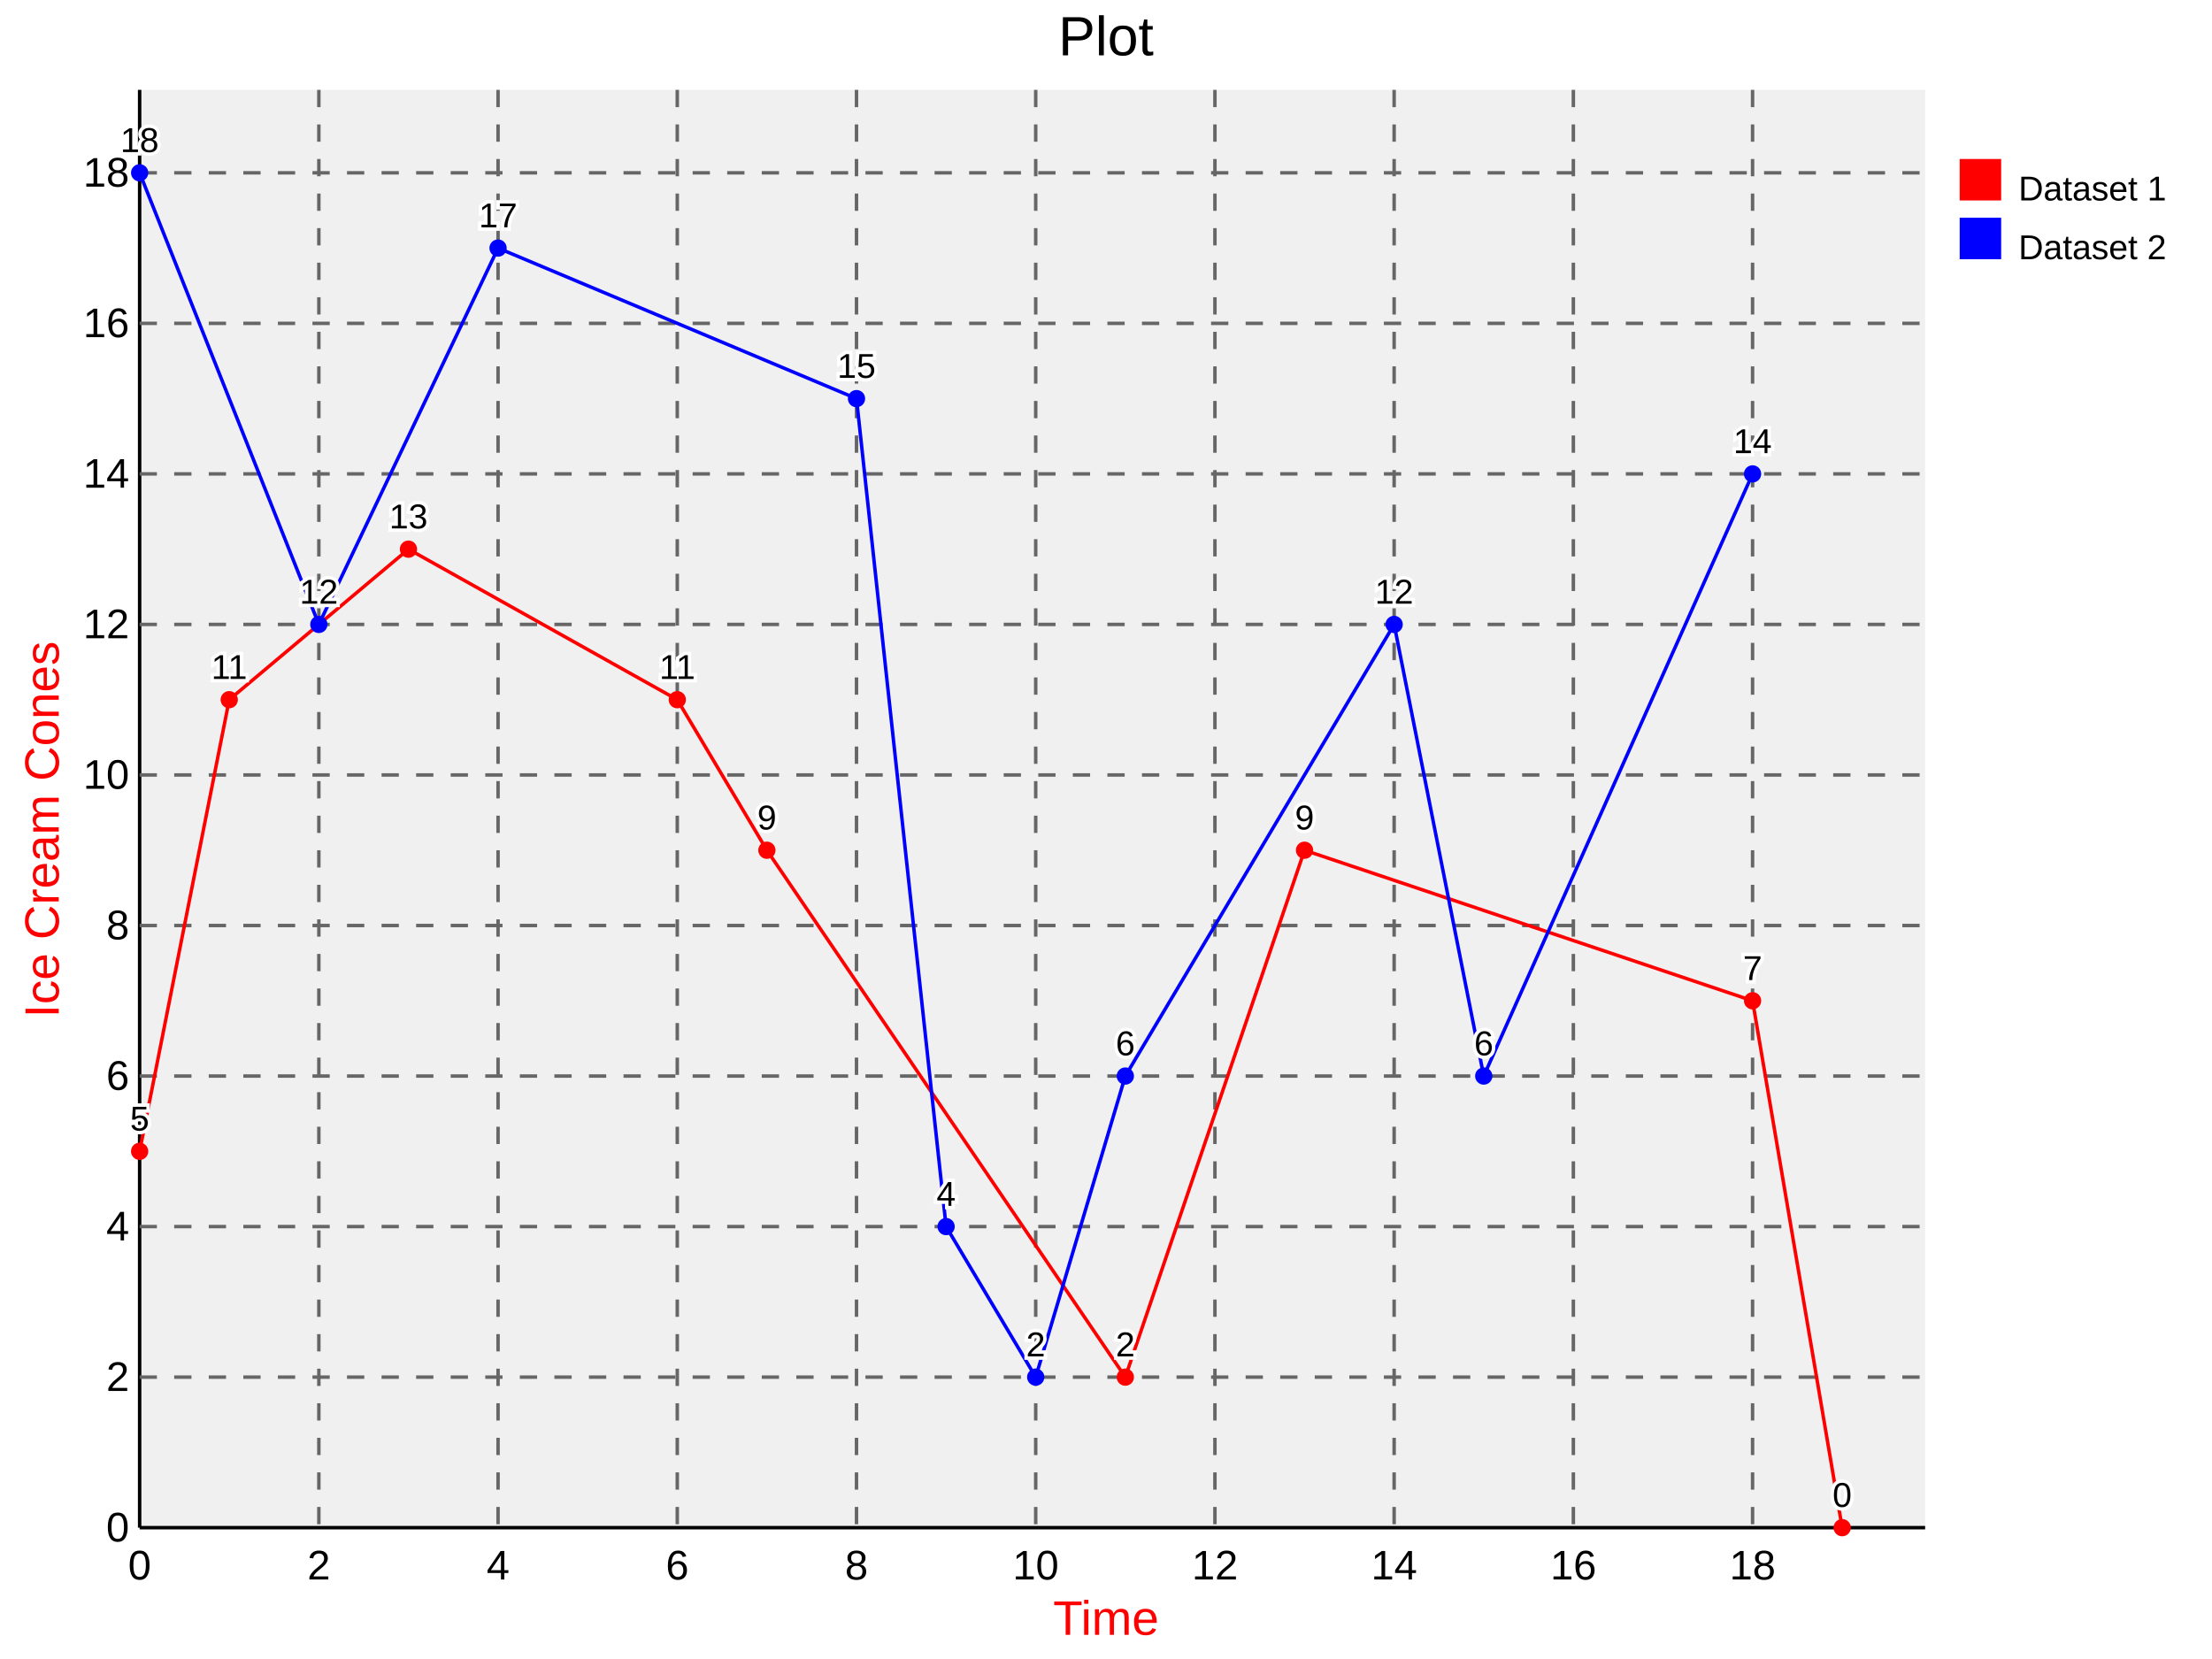
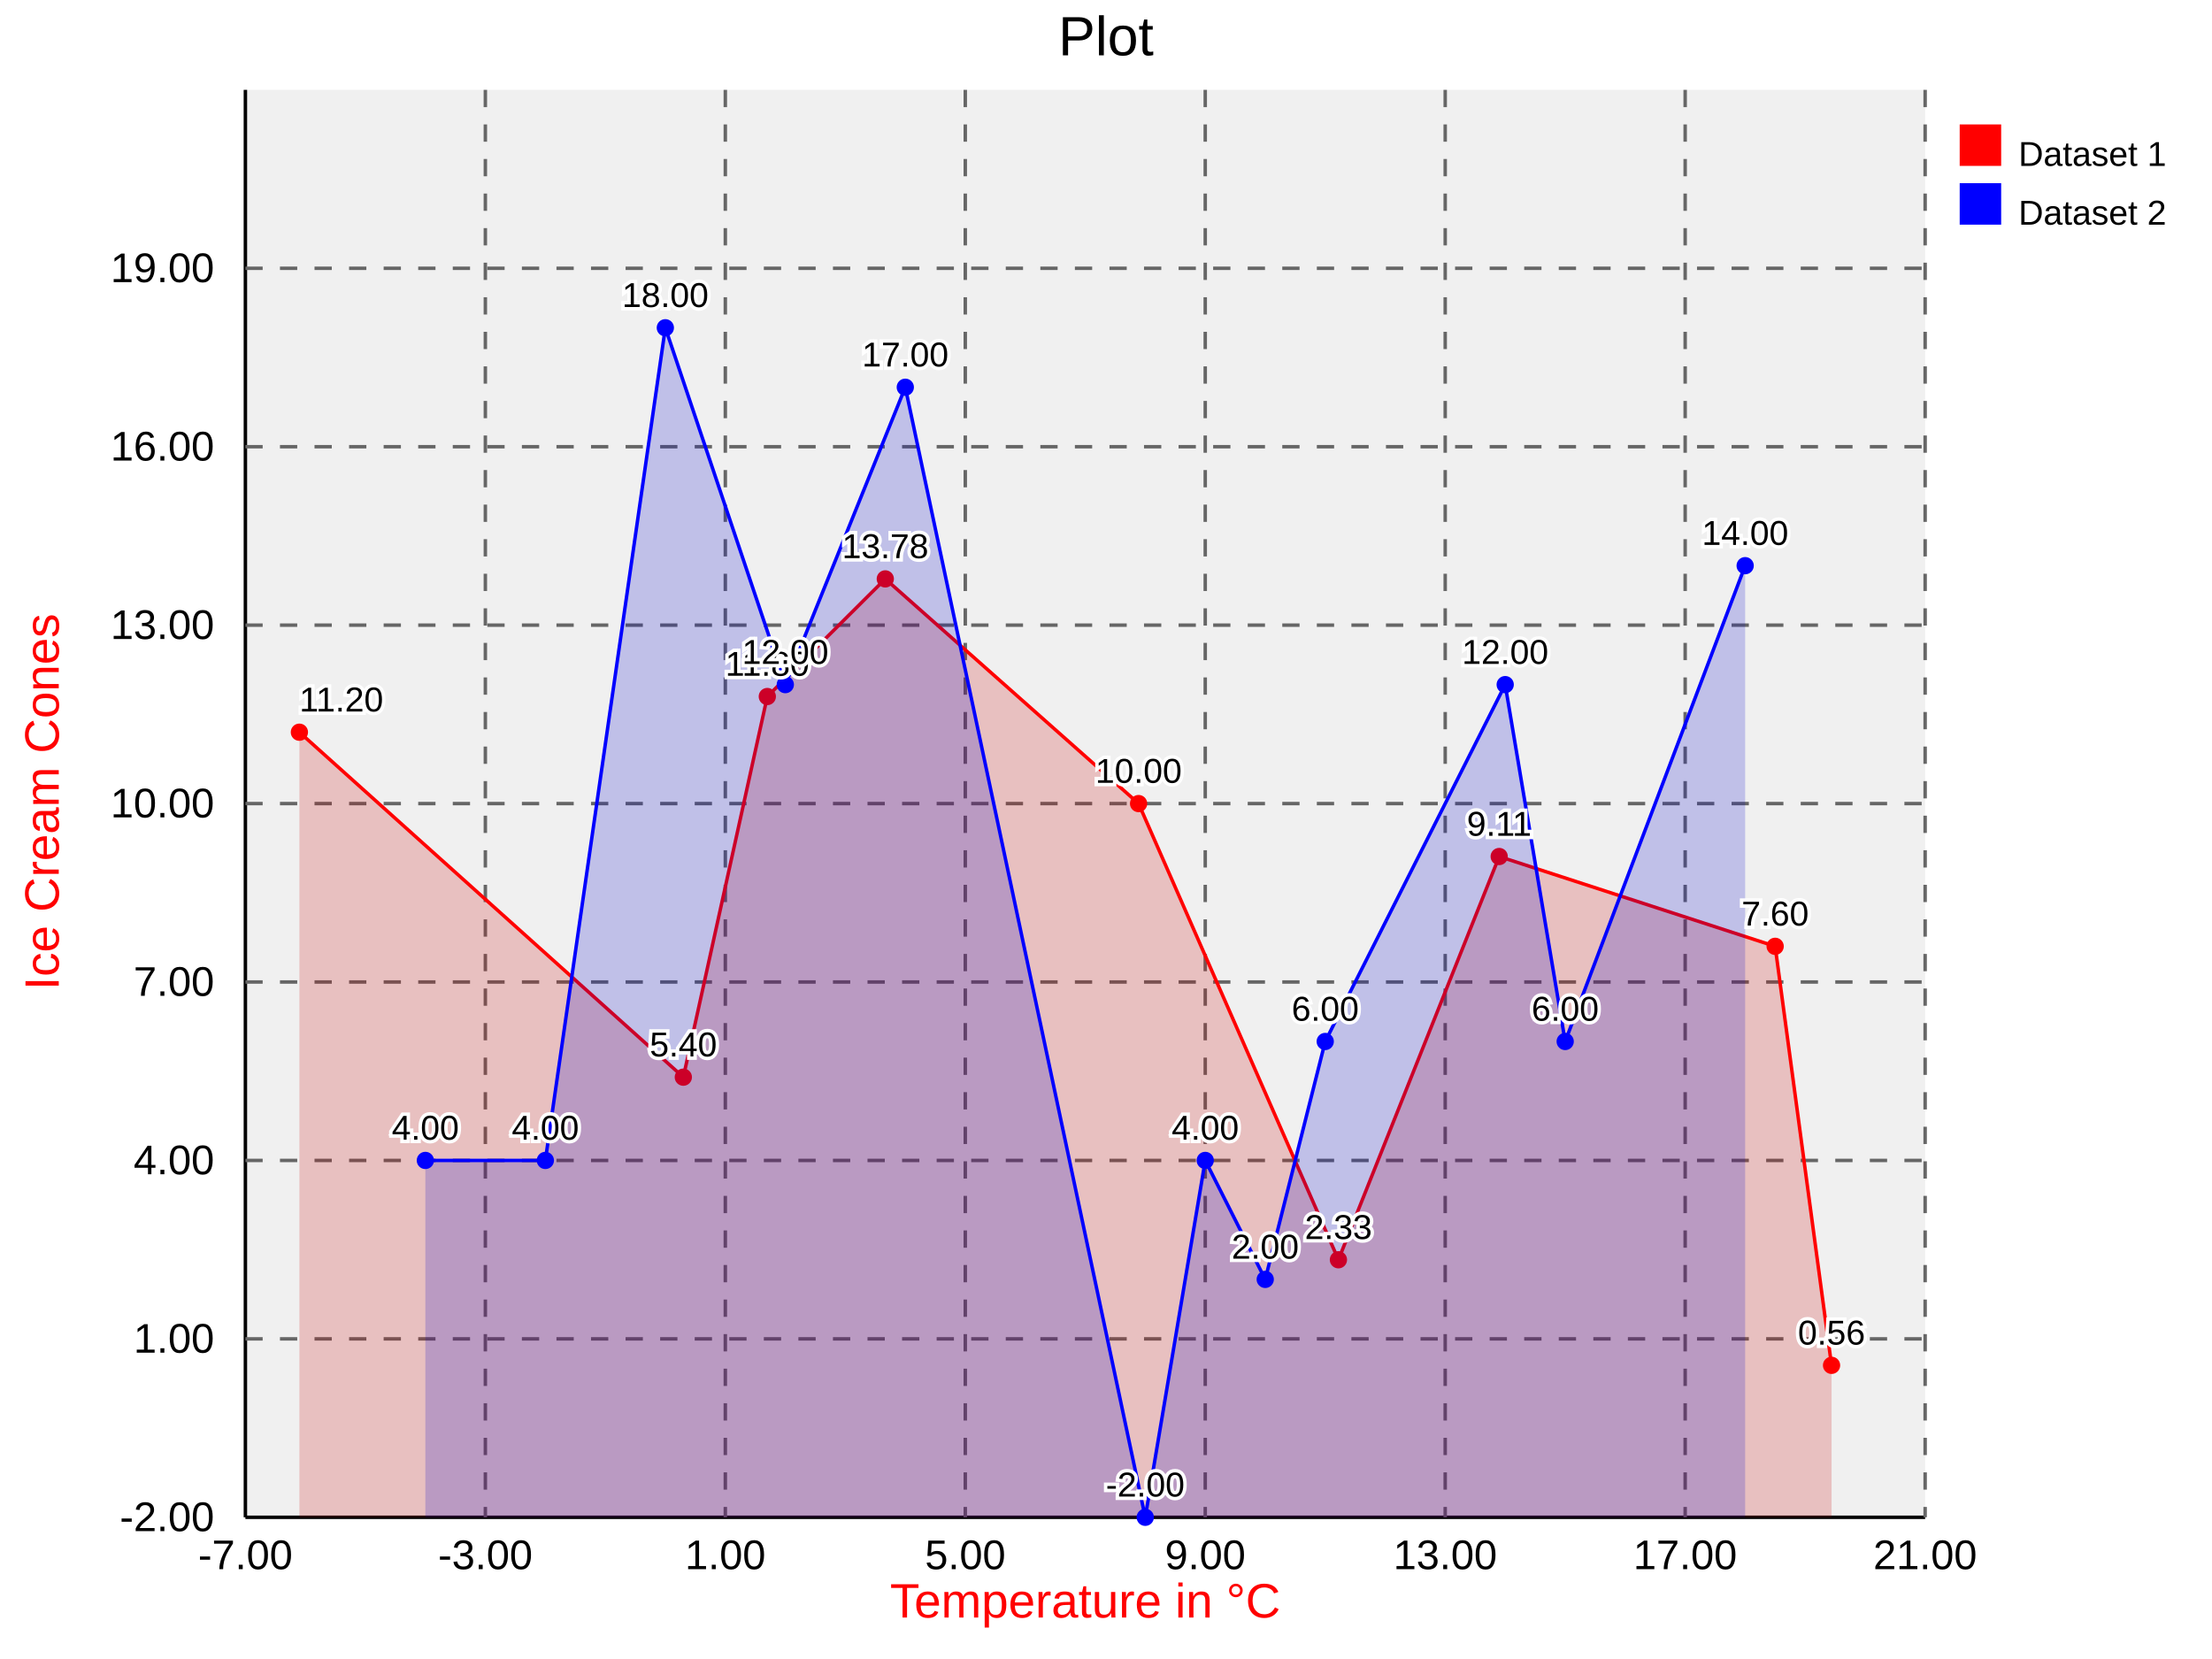
- <svg xmlns="http://www.w3.org/2000/svg" viewBox="0 0 640 480" height="480" width="640">
-   <defs />
-   <rect x="0" class="svgBackground" y="0" height="480" style="fill:#ffffff;" width="640" />
-   <g transform="translate( 40.4 26 )">
-     <rect x="0" class="graphBackground" y="0" height="416" style="fill:#f0f0f0;" width="516.6" />
-     <path class="axis" d="M 0 0 v416" id="xAxis" style="stroke: #000000; stroke-width: 1px;" />
-     <path class="axis" d="M 0 416 h516.6" id="yAxis" style="stroke: #000000; stroke-width: 1px;" />
-     <text x="0.0" class="xAxisLabels" y="431" style="text-anchor: middle; fill: #000000; font-size: 12px; font-family: &quot;Arial&quot;, sans-serif; font-weight: normal;text-anchor: middle">0</text>
-     <text x="51.853" class="xAxisLabels" y="431" style="text-anchor: middle; fill: #000000; font-size: 12px; font-family: &quot;Arial&quot;, sans-serif; font-weight: normal;text-anchor: middle">2</text>
-     <path class="guideLines" d="M51.853 0 v416" style="stroke: #666666; stroke-width: 1px; stroke-dasharray: 5 5;" />
-     <text x="103.705" class="xAxisLabels" y="431" style="text-anchor: middle; fill: #000000; font-size: 12px; font-family: &quot;Arial&quot;, sans-serif; font-weight: normal;text-anchor: middle">4</text>
-     <path class="guideLines" d="M103.705 0 v416" style="stroke: #666666; stroke-width: 1px; stroke-dasharray: 5 5;" />
-     <text x="155.558" class="xAxisLabels" y="431" style="text-anchor: middle; fill: #000000; font-size: 12px; font-family: &quot;Arial&quot;, sans-serif; font-weight: normal;text-anchor: middle">6</text>
-     <path class="guideLines" d="M155.558 0 v416" style="stroke: #666666; stroke-width: 1px; stroke-dasharray: 5 5;" />
-     <text x="207.411" class="xAxisLabels" y="431" style="text-anchor: middle; fill: #000000; font-size: 12px; font-family: &quot;Arial&quot;, sans-serif; font-weight: normal;text-anchor: middle">8</text>
-     <path class="guideLines" d="M207.411 0 v416" style="stroke: #666666; stroke-width: 1px; stroke-dasharray: 5 5;" />
-     <text x="259.263" class="xAxisLabels" y="431" style="text-anchor: middle; fill: #000000; font-size: 12px; font-family: &quot;Arial&quot;, sans-serif; font-weight: normal;text-anchor: middle">10</text>
-     <path class="guideLines" d="M259.263 0 v416" style="stroke: #666666; stroke-width: 1px; stroke-dasharray: 5 5;" />
-     <text x="311.116" class="xAxisLabels" y="431" style="text-anchor: middle; fill: #000000; font-size: 12px; font-family: &quot;Arial&quot;, sans-serif; font-weight: normal;text-anchor: middle">12</text>
-     <path class="guideLines" d="M311.116 0 v416" style="stroke: #666666; stroke-width: 1px; stroke-dasharray: 5 5;" />
-     <text x="362.968" class="xAxisLabels" y="431" style="text-anchor: middle; fill: #000000; font-size: 12px; font-family: &quot;Arial&quot;, sans-serif; font-weight: normal;text-anchor: middle">14</text>
-     <path class="guideLines" d="M362.968 0 v416" style="stroke: #666666; stroke-width: 1px; stroke-dasharray: 5 5;" />
-     <text x="414.821" class="xAxisLabels" y="431" style="text-anchor: middle; fill: #000000; font-size: 12px; font-family: &quot;Arial&quot;, sans-serif; font-weight: normal;text-anchor: middle">16</text>
-     <path class="guideLines" d="M414.821 0 v416" style="stroke: #666666; stroke-width: 1px; stroke-dasharray: 5 5;" />
-     <text x="466.674" class="xAxisLabels" y="431" style="text-anchor: middle; fill: #000000; font-size: 12px; font-family: &quot;Arial&quot;, sans-serif; font-weight: normal;text-anchor: middle">18</text>
-     <path class="guideLines" d="M466.674 0 v416" style="stroke: #666666; stroke-width: 1px; stroke-dasharray: 5 5;" />
-     <text x="-3" class="yAxisLabels" y="420.0" style="text-anchor: end; fill: #000000; font-size: 12px; font-family: &quot;Arial&quot;, sans-serif; font-weight: normal;text-anchor: end">0</text>
-     <text x="-3" class="yAxisLabels" y="376.444" style="text-anchor: end; fill: #000000; font-size: 12px; font-family: &quot;Arial&quot;, sans-serif; font-weight: normal;text-anchor: end">2</text>
-     <path class="guideLines" d="M0 372.444 h516.6" style="stroke: #666666; stroke-width: 1px; stroke-dasharray: 5 5;" />
-     <text x="-3" class="yAxisLabels" y="332.889" style="text-anchor: end; fill: #000000; font-size: 12px; font-family: &quot;Arial&quot;, sans-serif; font-weight: normal;text-anchor: end">4</text>
-     <path class="guideLines" d="M0 328.889 h516.6" style="stroke: #666666; stroke-width: 1px; stroke-dasharray: 5 5;" />
-     <text x="-3" class="yAxisLabels" y="289.333" style="text-anchor: end; fill: #000000; font-size: 12px; font-family: &quot;Arial&quot;, sans-serif; font-weight: normal;text-anchor: end">6</text>
-     <path class="guideLines" d="M0 285.333 h516.6" style="stroke: #666666; stroke-width: 1px; stroke-dasharray: 5 5;" />
-     <text x="-3" class="yAxisLabels" y="245.778" style="text-anchor: end; fill: #000000; font-size: 12px; font-family: &quot;Arial&quot;, sans-serif; font-weight: normal;text-anchor: end">8</text>
-     <path class="guideLines" d="M0 241.778 h516.6" style="stroke: #666666; stroke-width: 1px; stroke-dasharray: 5 5;" />
-     <text x="-3" class="yAxisLabels" y="202.222" style="text-anchor: end; fill: #000000; font-size: 12px; font-family: &quot;Arial&quot;, sans-serif; font-weight: normal;text-anchor: end">10</text>
-     <path class="guideLines" d="M0 198.222 h516.6" style="stroke: #666666; stroke-width: 1px; stroke-dasharray: 5 5;" />
-     <text x="-3" class="yAxisLabels" y="158.667" style="text-anchor: end; fill: #000000; font-size: 12px; font-family: &quot;Arial&quot;, sans-serif; font-weight: normal;text-anchor: end">12</text>
-     <path class="guideLines" d="M0 154.667 h516.6" style="stroke: #666666; stroke-width: 1px; stroke-dasharray: 5 5;" />
-     <text x="-3" class="yAxisLabels" y="115.111" style="text-anchor: end; fill: #000000; font-size: 12px; font-family: &quot;Arial&quot;, sans-serif; font-weight: normal;text-anchor: end">14</text>
-     <path class="guideLines" d="M0 111.111 h516.6" style="stroke: #666666; stroke-width: 1px; stroke-dasharray: 5 5;" />
-     <text x="-3" class="yAxisLabels" y="71.556" style="text-anchor: end; fill: #000000; font-size: 12px; font-family: &quot;Arial&quot;, sans-serif; font-weight: normal;text-anchor: end">16</text>
-     <path class="guideLines" d="M0 67.556 h516.6" style="stroke: #666666; stroke-width: 1px; stroke-dasharray: 5 5;" />
-     <text x="-3" class="yAxisLabels" y="28.0" style="text-anchor: end; fill: #000000; font-size: 12px; font-family: &quot;Arial&quot;, sans-serif; font-weight: normal;text-anchor: end">18</text>
-     <path class="guideLines" d="M0 24.0 h516.6" style="stroke: #666666; stroke-width: 1px; stroke-dasharray: 5 5;" />
-     <path class="line1" d="M0.0 307.111 L0.0 307.111 25.926 176.444 77.779 132.889 155.558 176.444 181.484 220.0 285.189 372.444 337.042 220.0 466.674 263.556 492.6 416.0 " style="fill: none; stroke: #ff0000; stroke-width: 1px;" />
-     <circle cy="307.111" class="dataPoint1" r="2.5" style="fill: #ff0000; stroke: none; stroke-width: 1px;" cx="0.0" />
-     <circle cy="176.444" class="dataPoint1" r="2.5" style="fill: #ff0000; stroke: none; stroke-width: 1px;" cx="25.926" />
-     <circle cy="132.889" class="dataPoint1" r="2.5" style="fill: #ff0000; stroke: none; stroke-width: 1px;" cx="77.779" />
-     <circle cy="176.444" class="dataPoint1" r="2.5" style="fill: #ff0000; stroke: none; stroke-width: 1px;" cx="155.558" />
-     <circle cy="220.0" class="dataPoint1" r="2.5" style="fill: #ff0000; stroke: none; stroke-width: 1px;" cx="181.484" />
-     <circle cy="372.444" class="dataPoint1" r="2.5" style="fill: #ff0000; stroke: none; stroke-width: 1px;" cx="285.189" />
-     <circle cy="220.0" class="dataPoint1" r="2.5" style="fill: #ff0000; stroke: none; stroke-width: 1px;" cx="337.042" />
-     <circle cy="263.556" class="dataPoint1" r="2.5" style="fill: #ff0000; stroke: none; stroke-width: 1px;" cx="466.674" />
-     <circle cy="416.0" class="dataPoint1" r="2.5" style="fill: #ff0000; stroke: none; stroke-width: 1px;" cx="492.6" />
-     <path class="line2" d="M0.0 24.0 L0.0 24.0 51.853 154.667 103.705 45.778 207.411 89.333 233.337 328.889 259.263 372.444 285.189 285.333 362.968 154.667 388.895 285.333 466.674 111.111 " style="fill: none; stroke: #0000ff; stroke-width: 1px;" />
-     <circle cy="24.0" class="dataPoint2" r="2.5" style="fill: #0000ff; stroke: none; stroke-width: 1px;" cx="0.0" />
-     <circle cy="154.667" class="dataPoint2" r="2.5" style="fill: #0000ff; stroke: none; stroke-width: 1px;" cx="51.853" />
-     <circle cy="45.778" class="dataPoint2" r="2.5" style="fill: #0000ff; stroke: none; stroke-width: 1px;" cx="103.705" />
-     <circle cy="89.333" class="dataPoint2" r="2.5" style="fill: #0000ff; stroke: none; stroke-width: 1px;" cx="207.411" />
-     <circle cy="328.889" class="dataPoint2" r="2.5" style="fill: #0000ff; stroke: none; stroke-width: 1px;" cx="233.337" />
-     <circle cy="372.444" class="dataPoint2" r="2.5" style="fill: #0000ff; stroke: none; stroke-width: 1px;" cx="259.263" />
-     <circle cy="285.333" class="dataPoint2" r="2.5" style="fill: #0000ff; stroke: none; stroke-width: 1px;" cx="285.189" />
-     <circle cy="154.667" class="dataPoint2" r="2.5" style="fill: #0000ff; stroke: none; stroke-width: 1px;" cx="362.968" />
-     <circle cy="285.333" class="dataPoint2" r="2.5" style="fill: #0000ff; stroke: none; stroke-width: 1px;" cx="388.895" />
-     <circle cy="111.111" class="dataPoint2" r="2.5" style="fill: #0000ff; stroke: none; stroke-width: 1px;" cx="466.674" />
+ <svg xmlns="http://www.w3.org/2000/svg" xmlns:xlink="http://www.w3.org/1999/xlink" width="640" height="480" viewBox="0 0 640 480">
+   <defs>
+     <style type="text/css">
+ /* Copy from here for external style sheet */
+ .svgBackground{
+   fill:#ffffff;
+ }
+ .graphBackground{
+   fill:#f0f0f0;
+ }
+ 
+ /* graphs titles */
+ .mainTitle{
+   text-anchor: middle;
+   fill: #000000;
+   font-size: 16px;
+   font-family: "Arial", sans-serif;
+   font-weight: normal;
+ }
+ .subTitle{
+   text-anchor: middle;
+   fill: #999999;
+   font-size: 14px;
+   font-family: "Arial", sans-serif;
+   font-weight: normal;
+ }
+ 
+ .axis{
+   stroke: #000000;
+   stroke-width: 1px;
+ }
+ 
+ .guideLines{
+   stroke: #666666;
+   stroke-width: 1px;
+   stroke-dasharray: 5 5;
+ }
+ 
+ .xAxisLabels{
+   text-anchor: middle;
+   fill: #000000;
+   font-size: 12px;
+   font-family: "Arial", sans-serif;
+   font-weight: normal;
+ }
+ 
+ .yAxisLabels{
+   text-anchor: end;
+   fill: #000000;
+   font-size: 12px;
+   font-family: "Arial", sans-serif;
+   font-weight: normal;
+ }
+ 
+ .xAxisTitle{
+   text-anchor: middle;
+   fill: #ff0000;
+   font-size: 14px;
+   font-family: "Arial", sans-serif;
+   font-weight: normal;
+ }
+ 
+ .yAxisTitle{
+   fill: #ff0000;
+   text-anchor: middle;
+   font-size: 14px;
+   font-family: "Arial", sans-serif;
+   font-weight: normal;
+ }
+ 
+ .dataPointLabel, .dataPointLabelBackground, .dataPointPopup, .dataPointPopupMask{
+   fill: #000000;
+   text-anchor:middle;
+   font-size: 10px;
+   font-family: "Arial", sans-serif;
+   font-weight: normal;
+ }
+ 
+ .dataPointLabelBackground{
+   stroke: #ffffff;
+   stroke-width: 2;
+ }
+ 
+ .dataPointPopupMask{
+   stroke: white;
+   stroke-width: 7;
+ }
+ 
+ .dataPointPopup{
+   fill: black;
+   stroke-width: 2;
+ }
+ 
+ .staggerGuideLine{
+   fill: none;
+   stroke: #000000;
+   stroke-width: 0.5px;
+ }
+ 
+ /* default line styles */
+ .line1{
+ 	fill: none;
+ 	stroke: #ff0000;
+ 	stroke-width: 1px;
+ }
+ .line2{
+ 	fill: none;
+ 	stroke: #0000ff;
+ 	stroke-width: 1px;
+ }
+ .line3{
+ 	fill: none;
+ 	stroke: #00ff00;
+ 	stroke-width: 1px;
+ }
+ .line4{
+ 	fill: none;
+ 	stroke: #ffcc00;
+ 	stroke-width: 1px;
+ }
+ .line5{
+ 	fill: none;
+ 	stroke: #00ccff;
+ 	stroke-width: 1px;
+ }
+ .line6{
+ 	fill: none;
+ 	stroke: #ff00ff;
+ 	stroke-width: 1px;
+ }
+ .line7{
+ 	fill: none;
+ 	stroke: #00ffff;
+ 	stroke-width: 1px;
+ }
+ .line8{
+ 	fill: none;
+ 	stroke: #ffff00;
+ 	stroke-width: 1px;
+ }
+ .line9{
+ 	fill: none;
+ 	stroke: #cc6666;
+ 	stroke-width: 1px;
+ }
+ .line10{
+ 	fill: none;
+ 	stroke: #663399;
+ 	stroke-width: 1px;
+ }
+ .line11{
+ 	fill: none;
+ 	stroke: #339900;
+ 	stroke-width: 1px;
+ }
+ .line12{
+ 	fill: none;
+ 	stroke: #9966FF;
+ 	stroke-width: 1px;
+ }
+ /* default fill styles */
+ .fill1{
+ 	fill: #cc0000;
+ 	fill-opacity: 0.2;
+ 	stroke: none;
+ }
+ .fill2{
+ 	fill: #0000cc;
+ 	fill-opacity: 0.2;
+ 	stroke: none;
+ }
+ .fill3{
+ 	fill: #00cc00;
+ 	fill-opacity: 0.2;
+ 	stroke: none;
+ }
+ .fill4{
+ 	fill: #ffcc00;
+ 	fill-opacity: 0.2;
+ 	stroke: none;
+ }
+ .fill5{
+ 	fill: #00ccff;
+ 	fill-opacity: 0.2;
+ 	stroke: none;
+ }
+ .fill6{
+ 	fill: #ff00ff;
+ 	fill-opacity: 0.2;
+ 	stroke: none;
+ }
+ .fill7{
+ 	fill: #00ffff;
+ 	fill-opacity: 0.2;
+ 	stroke: none;
+ }
+ .fill8{
+ 	fill: #ffff00;
+ 	fill-opacity: 0.2;
+ 	stroke: none;
+ }
+ .fill9{
+ 	fill: #cc6666;
+ 	fill-opacity: 0.2;
+ 	stroke: none;
+ }
+ .fill10{
+ 	fill: #663399;
+ 	fill-opacity: 0.2;
+ 	stroke: none;
+ }
+ .fill11{
+ 	fill: #339900;
+ 	fill-opacity: 0.2;
+ 	stroke: none;
+ }
+ .fill12{
+ 	fill: #9966FF;
+ 	fill-opacity: 0.2;
+ 	stroke: none;
+ }
+ /* default line styles */
+ .key1,.dataPoint1{
+ 	fill: #ff0000;
+ 	stroke: none;
+ 	stroke-width: 1px;
+ }
+ .key2,.dataPoint2{
+ 	fill: #0000ff;
+ 	stroke: none;
+ 	stroke-width: 1px;
+ }
+ .key3,.dataPoint3{
+ 	fill: #00ff00;
+ 	stroke: none;
+ 	stroke-width: 1px;
+ }
+ .key4,.dataPoint4{
+ 	fill: #ffcc00;
+ 	stroke: none;
+ 	stroke-width: 1px;
+ }
+ .key5,.dataPoint5{
+ 	fill: #00ccff;
+ 	stroke: none;
+ 	stroke-width: 1px;
+ }
+ .key6,.dataPoint6{
+ 	fill: #ff00ff;
+ 	stroke: none;
+ 	stroke-width: 1px;
+ }
+ .key7,.dataPoint7{
+ 	fill: #00ffff;
+ 	stroke: none;
+ 	stroke-width: 1px;
+ }
+ .key8,.dataPoint8{
+ 	fill: #ffff00;
+ 	stroke: none;
+ 	stroke-width: 1px;
+ }
+ .key9,.dataPoint9{
+ 	fill: #cc6666;
+ 	stroke: none;
+ 	stroke-width: 1px;
+ }
+ .key10,.dataPoint10{
+ 	fill: #663399;
+ 	stroke: none;
+ 	stroke-width: 1px;
+ }
+ .key11,.dataPoint11{
+ 	fill: #339900;
+ 	stroke: none;
+ 	stroke-width: 1px;
+ }
+ .key12,.dataPoint12{
+ 	fill: #9966FF;
+ 	stroke: none;
+ 	stroke-width: 1px;
+ }
+ 
+ 
+ .keyText{
+   fill: #000000;
+   text-anchor:start;
+   font-size: 10px;
+   font-family: "Arial", sans-serif;
+   font-weight: normal;
+ }
+ /* End copy for external style sheet */
+ 
+ </style>
+   </defs>
+   <rect width="640" height="480" x="0" y="0" class="svgBackground" />
+   <g transform="translate( 71.0 26 )">
+     <rect x="0" y="0" width="486.0" height="413" class="graphBackground" />
+     <path d="M 0 413.0 h486.0" class="axis" id="yAxis" />
+     <path d="M 0.0 0 v413" class="axis" id="xAxis" />
+     <text class="xAxisLabels" x="0.0" y="428" style="text-anchor: middle">-7.00</text>
+     <text class="xAxisLabels" x="69.429" y="428" style="text-anchor: middle">-3.00</text>
+     <path d="M69.429 0 v413" class="guideLines" />
+     <text class="xAxisLabels" x="138.857" y="428" style="text-anchor: middle">1.00</text>
+     <path d="M138.857 0 v413" class="guideLines" />
+     <text class="xAxisLabels" x="208.286" y="428" style="text-anchor: middle">5.00</text>
+     <path d="M208.286 0 v413" class="guideLines" />
+     <text class="xAxisLabels" x="277.714" y="428" style="text-anchor: middle">9.00</text>
+     <path d="M277.714 0 v413" class="guideLines" />
+     <text class="xAxisLabels" x="347.143" y="428" style="text-anchor: middle">13.00</text>
+     <path d="M347.143 0 v413" class="guideLines" />
+     <text class="xAxisLabels" x="416.571" y="428" style="text-anchor: middle">17.00</text>
+     <path d="M416.571 0 v413" class="guideLines" />
+     <text class="xAxisLabels" x="486.0" y="428" style="text-anchor: middle">21.00</text>
+     <path d="M486.0 0 v413" class="guideLines" />
+     <text x="3" y="417.0" class="yAxisLabels" style="text-anchor: end" transform="translate( -12 0 ) rotate( 0 3 417.0 ) ">-2.00</text>
+     <text x="3" y="365.375" class="yAxisLabels" style="text-anchor: end" transform="translate( -12 0 ) rotate( 0 3 365.375 ) ">1.00</text>
+     <path d="M0 361.375 h486.0" class="guideLines" />
+     <text x="3" y="313.75" class="yAxisLabels" style="text-anchor: end" transform="translate( -12 0 ) rotate( 0 3 313.75 ) ">4.00</text>
+     <path d="M0 309.75 h486.0" class="guideLines" />
+     <text x="3" y="262.125" class="yAxisLabels" style="text-anchor: end" transform="translate( -12 0 ) rotate( 0 3 262.125 ) ">7.00</text>
+     <path d="M0 258.125 h486.0" class="guideLines" />
+     <text x="3" y="210.5" class="yAxisLabels" style="text-anchor: end" transform="translate( -12 0 ) rotate( 0 3 210.5 ) ">10.00</text>
+     <path d="M0 206.5 h486.0" class="guideLines" />
+     <text x="3" y="158.875" class="yAxisLabels" style="text-anchor: end" transform="translate( -12 0 ) rotate( 0 3 158.875 ) ">13.00</text>
+     <path d="M0 154.875 h486.0" class="guideLines" />
+     <text x="3" y="107.25" class="yAxisLabels" style="text-anchor: end" transform="translate( -12 0 ) rotate( 0 3 107.25 ) ">16.00</text>
+     <path d="M0 103.25 h486.0" class="guideLines" />
+     <text x="3" y="55.625" class="yAxisLabels" style="text-anchor: end" transform="translate( -12 0 ) rotate( 0 3 55.625 ) ">19.00</text>
+     <path d="M0 51.625 h486.0" class="guideLines" />
+     <path d="M15.621 413 L15.621 185.85 126.707 285.658 151.007 175.525 185.142 141.491 258.429 206.5 316.247 338.488 362.764 221.815 442.607 247.8 458.923 369.033  V413 Z" class="fill1" />
+     <path d="M15.621 185.85 L15.621 185.85 126.707 285.658 151.007 175.525 185.142 141.491 258.429 206.5 316.247 338.488 362.764 221.815 442.607 247.8 458.923 369.033 " class="line1" />
+     <circle cx="15.621" cy="185.85" r="2.5" class="dataPoint1" />
+     <circle cx="126.707" cy="285.658" r="2.5" class="dataPoint1" />
+     <circle cx="151.007" cy="175.525" r="2.5" class="dataPoint1" />
+     <circle cx="185.142" cy="141.491" r="2.5" class="dataPoint1" />
+     <circle cx="258.429" cy="206.5" r="2.5" class="dataPoint1" />
+     <circle cx="316.247" cy="338.488" r="2.5" class="dataPoint1" />
+     <circle cx="362.764" cy="221.815" r="2.5" class="dataPoint1" />
+     <circle cx="442.607" cy="247.8" r="2.5" class="dataPoint1" />
+     <circle cx="458.923" cy="369.033" r="2.5" class="dataPoint1" />
+     <path d="M52.071 413 L52.071 309.75 86.786 309.75 121.5 68.833 156.214 172.083 190.929 86.042 260.357 413.0 277.714 309.75 295.071 344.167 312.429 275.333 364.5 172.083 381.857 275.333 433.929 137.667  V413 Z" class="fill2" />
+     <path d="M52.071 309.75 L52.071 309.75 86.786 309.75 121.5 68.833 156.214 172.083 190.929 86.042 260.357 413.0 277.714 309.75 295.071 344.167 312.429 275.333 364.5 172.083 381.857 275.333 433.929 137.667 " class="line2" />
+     <circle cx="52.071" cy="309.75" r="2.5" class="dataPoint2" />
+     <circle cx="86.786" cy="309.75" r="2.5" class="dataPoint2" />
+     <circle cx="121.5" cy="68.833" r="2.5" class="dataPoint2" />
+     <circle cx="156.214" cy="172.083" r="2.5" class="dataPoint2" />
+     <circle cx="190.929" cy="86.042" r="2.5" class="dataPoint2" />
+     <circle cx="260.357" cy="413.0" r="2.5" class="dataPoint2" />
+     <circle cx="277.714" cy="309.75" r="2.5" class="dataPoint2" />
+     <circle cx="295.071" cy="344.167" r="2.5" class="dataPoint2" />
+     <circle cx="312.429" cy="275.333" r="2.5" class="dataPoint2" />
+     <circle cx="364.5" cy="172.083" r="2.5" class="dataPoint2" />
+     <circle cx="381.857" cy="275.333" r="2.5" class="dataPoint2" />
+     <circle cx="433.929" cy="137.667" r="2.5" class="dataPoint2" />
    <g>
-       <text x="0.0" class="dataPointLabel" y="301.111" style="fill: #000000; text-anchor:middle; font-size: 10px; font-family: &quot;Arial&quot;, sans-serif; font-weight: normal; stroke: #fff; stroke-width: 2;">5</text>
-       <text x="0.0" class="dataPointLabel" y="301.111" style="fill: #000000; text-anchor:middle; font-size: 10px; font-family: &quot;Arial&quot;, sans-serif; font-weight: normal;">5</text>
-       <text x="25.926" class="dataPointLabel" y="170.444" style="fill: #000000; text-anchor:middle; font-size: 10px; font-family: &quot;Arial&quot;, sans-serif; font-weight: normal; stroke: #fff; stroke-width: 2;">11</text>
-       <text x="25.926" class="dataPointLabel" y="170.444" style="fill: #000000; text-anchor:middle; font-size: 10px; font-family: &quot;Arial&quot;, sans-serif; font-weight: normal;">11</text>
-       <text x="77.779" class="dataPointLabel" y="126.889" style="fill: #000000; text-anchor:middle; font-size: 10px; font-family: &quot;Arial&quot;, sans-serif; font-weight: normal; stroke: #fff; stroke-width: 2;">13</text>
-       <text x="77.779" class="dataPointLabel" y="126.889" style="fill: #000000; text-anchor:middle; font-size: 10px; font-family: &quot;Arial&quot;, sans-serif; font-weight: normal;">13</text>
-       <text x="155.558" class="dataPointLabel" y="170.444" style="fill: #000000; text-anchor:middle; font-size: 10px; font-family: &quot;Arial&quot;, sans-serif; font-weight: normal; stroke: #fff; stroke-width: 2;">11</text>
-       <text x="155.558" class="dataPointLabel" y="170.444" style="fill: #000000; text-anchor:middle; font-size: 10px; font-family: &quot;Arial&quot;, sans-serif; font-weight: normal;">11</text>
-       <text x="181.484" class="dataPointLabel" y="214.0" style="fill: #000000; text-anchor:middle; font-size: 10px; font-family: &quot;Arial&quot;, sans-serif; font-weight: normal; stroke: #fff; stroke-width: 2;">9</text>
-       <text x="181.484" class="dataPointLabel" y="214.0" style="fill: #000000; text-anchor:middle; font-size: 10px; font-family: &quot;Arial&quot;, sans-serif; font-weight: normal;">9</text>
-       <text x="285.189" class="dataPointLabel" y="366.444" style="fill: #000000; text-anchor:middle; font-size: 10px; font-family: &quot;Arial&quot;, sans-serif; font-weight: normal; stroke: #fff; stroke-width: 2;">2</text>
-       <text x="285.189" class="dataPointLabel" y="366.444" style="fill: #000000; text-anchor:middle; font-size: 10px; font-family: &quot;Arial&quot;, sans-serif; font-weight: normal;">2</text>
-       <text x="337.042" class="dataPointLabel" y="214.0" style="fill: #000000; text-anchor:middle; font-size: 10px; font-family: &quot;Arial&quot;, sans-serif; font-weight: normal; stroke: #fff; stroke-width: 2;">9</text>
-       <text x="337.042" class="dataPointLabel" y="214.0" style="fill: #000000; text-anchor:middle; font-size: 10px; font-family: &quot;Arial&quot;, sans-serif; font-weight: normal;">9</text>
-       <text x="466.674" class="dataPointLabel" y="257.556" style="fill: #000000; text-anchor:middle; font-size: 10px; font-family: &quot;Arial&quot;, sans-serif; font-weight: normal; stroke: #fff; stroke-width: 2;">7</text>
-       <text x="466.674" class="dataPointLabel" y="257.556" style="fill: #000000; text-anchor:middle; font-size: 10px; font-family: &quot;Arial&quot;, sans-serif; font-weight: normal;">7</text>
-       <text x="492.6" class="dataPointLabel" y="410.0" style="fill: #000000; text-anchor:middle; font-size: 10px; font-family: &quot;Arial&quot;, sans-serif; font-weight: normal; stroke: #fff; stroke-width: 2;">0</text>
-       <text x="492.6" class="dataPointLabel" y="410.0" style="fill: #000000; text-anchor:middle; font-size: 10px; font-family: &quot;Arial&quot;, sans-serif; font-weight: normal;">0</text>
-       <text x="0.0" class="dataPointLabel" y="18.0" style="fill: #000000; text-anchor:middle; font-size: 10px; font-family: &quot;Arial&quot;, sans-serif; font-weight: normal; stroke: #fff; stroke-width: 2;">18</text>
-       <text x="0.0" class="dataPointLabel" y="18.0" style="fill: #000000; text-anchor:middle; font-size: 10px; font-family: &quot;Arial&quot;, sans-serif; font-weight: normal;">18</text>
-       <text x="51.853" class="dataPointLabel" y="148.667" style="fill: #000000; text-anchor:middle; font-size: 10px; font-family: &quot;Arial&quot;, sans-serif; font-weight: normal; stroke: #fff; stroke-width: 2;">12</text>
-       <text x="51.853" class="dataPointLabel" y="148.667" style="fill: #000000; text-anchor:middle; font-size: 10px; font-family: &quot;Arial&quot;, sans-serif; font-weight: normal;">12</text>
-       <text x="103.705" class="dataPointLabel" y="39.778" style="fill: #000000; text-anchor:middle; font-size: 10px; font-family: &quot;Arial&quot;, sans-serif; font-weight: normal; stroke: #fff; stroke-width: 2;">17</text>
-       <text x="103.705" class="dataPointLabel" y="39.778" style="fill: #000000; text-anchor:middle; font-size: 10px; font-family: &quot;Arial&quot;, sans-serif; font-weight: normal;">17</text>
-       <text x="207.411" class="dataPointLabel" y="83.333" style="fill: #000000; text-anchor:middle; font-size: 10px; font-family: &quot;Arial&quot;, sans-serif; font-weight: normal; stroke: #fff; stroke-width: 2;">15</text>
-       <text x="207.411" class="dataPointLabel" y="83.333" style="fill: #000000; text-anchor:middle; font-size: 10px; font-family: &quot;Arial&quot;, sans-serif; font-weight: normal;">15</text>
-       <text x="233.337" class="dataPointLabel" y="322.889" style="fill: #000000; text-anchor:middle; font-size: 10px; font-family: &quot;Arial&quot;, sans-serif; font-weight: normal; stroke: #fff; stroke-width: 2;">4</text>
-       <text x="233.337" class="dataPointLabel" y="322.889" style="fill: #000000; text-anchor:middle; font-size: 10px; font-family: &quot;Arial&quot;, sans-serif; font-weight: normal;">4</text>
-       <text x="259.263" class="dataPointLabel" y="366.444" style="fill: #000000; text-anchor:middle; font-size: 10px; font-family: &quot;Arial&quot;, sans-serif; font-weight: normal; stroke: #fff; stroke-width: 2;">2</text>
-       <text x="259.263" class="dataPointLabel" y="366.444" style="fill: #000000; text-anchor:middle; font-size: 10px; font-family: &quot;Arial&quot;, sans-serif; font-weight: normal;">2</text>
-       <text x="285.189" class="dataPointLabel" y="279.333" style="fill: #000000; text-anchor:middle; font-size: 10px; font-family: &quot;Arial&quot;, sans-serif; font-weight: normal; stroke: #fff; stroke-width: 2;">6</text>
-       <text x="285.189" class="dataPointLabel" y="279.333" style="fill: #000000; text-anchor:middle; font-size: 10px; font-family: &quot;Arial&quot;, sans-serif; font-weight: normal;">6</text>
-       <text x="362.968" class="dataPointLabel" y="148.667" style="fill: #000000; text-anchor:middle; font-size: 10px; font-family: &quot;Arial&quot;, sans-serif; font-weight: normal; stroke: #fff; stroke-width: 2;">12</text>
-       <text x="362.968" class="dataPointLabel" y="148.667" style="fill: #000000; text-anchor:middle; font-size: 10px; font-family: &quot;Arial&quot;, sans-serif; font-weight: normal;">12</text>
-       <text x="388.895" class="dataPointLabel" y="279.333" style="fill: #000000; text-anchor:middle; font-size: 10px; font-family: &quot;Arial&quot;, sans-serif; font-weight: normal; stroke: #fff; stroke-width: 2;">6</text>
-       <text x="388.895" class="dataPointLabel" y="279.333" style="fill: #000000; text-anchor:middle; font-size: 10px; font-family: &quot;Arial&quot;, sans-serif; font-weight: normal;">6</text>
-       <text x="466.674" class="dataPointLabel" y="105.111" style="fill: #000000; text-anchor:middle; font-size: 10px; font-family: &quot;Arial&quot;, sans-serif; font-weight: normal; stroke: #fff; stroke-width: 2;">14</text>
-       <text x="466.674" class="dataPointLabel" y="105.111" style="fill: #000000; text-anchor:middle; font-size: 10px; font-family: &quot;Arial&quot;, sans-serif; font-weight: normal;">14</text>
+       <text x="15.621" y="179.85" class="dataPointLabelBackground" style="text-anchor: start;">11.20</text>
+       <text x="15.621" y="179.85" class="dataPointLabel" style="text-anchor: start;">11.20</text>
+       <g id="3088" visibility="hidden">
+         <text x="20.621" y="173.85" class="dataPointPopupMask" style="text-anchor: start;">(-6.10, 11.20)</text>
+         <text x="20.621" y="173.85" class="dataPointPopup" style="text-anchor: start;">(-6.10, 11.20)</text>
+       </g>
+       <a xlink:href="">
+         <circle cx="15.621" cy="185.85" r="10" style="opacity: 0" />
+       </a>
+       <text x="126.707" y="279.658" class="dataPointLabelBackground">5.40</text>
+       <text x="126.707" y="279.658" class="dataPointLabel">5.40</text>
+       <g id="3096" visibility="hidden">
+         <text x="131.707" y="273.658" class="dataPointPopupMask" style="text-anchor: start;">(0.30, 5.40)</text>
+         <text x="131.707" y="273.658" class="dataPointPopup" style="text-anchor: start;">(0.30, 5.40)</text>
+       </g>
+       <a xlink:href="">
+         <circle cx="126.707" cy="285.658" r="10" style="opacity: 0" />
+       </a>
+       <text x="151.007" y="169.525" class="dataPointLabelBackground">11.80</text>
+       <text x="151.007" y="169.525" class="dataPointLabel">11.80</text>
+       <g id="3104" visibility="hidden">
+         <text x="156.007" y="163.525" class="dataPointPopupMask" style="text-anchor: start;">(1.70, 11.80)</text>
+         <text x="156.007" y="163.525" class="dataPointPopup" style="text-anchor: start;">(1.70, 11.80)</text>
+       </g>
+       <a xlink:href="">
+         <circle cx="151.007" cy="175.525" r="10" style="opacity: 0" />
+       </a>
+       <text x="185.142" y="135.491" class="dataPointLabelBackground">13.78</text>
+       <text x="185.142" y="135.491" class="dataPointLabel">13.78</text>
+       <g id="3112" visibility="hidden">
+         <text x="190.142" y="129.491" class="dataPointPopupMask" style="text-anchor: start;">(3.67, 13.78)</text>
+         <text x="190.142" y="129.491" class="dataPointPopup" style="text-anchor: start;">(3.67, 13.78)</text>
+       </g>
+       <a xlink:href="">
+         <circle cx="185.142" cy="141.491" r="10" style="opacity: 0" />
+       </a>
+       <text x="258.429" y="200.5" class="dataPointLabelBackground">10.00</text>
+       <text x="258.429" y="200.5" class="dataPointLabel">10.00</text>
+       <g id="3120" visibility="hidden">
+         <text x="263.429" y="194.5" class="dataPointPopupMask" style="text-anchor: start;">(7.89, 10.00)</text>
+         <text x="263.429" y="194.5" class="dataPointPopup" style="text-anchor: start;">(7.89, 10.00)</text>
+       </g>
+       <a xlink:href="">
+         <circle cx="258.429" cy="206.5" r="10" style="opacity: 0" />
+       </a>
+       <text x="316.247" y="332.488" class="dataPointLabelBackground">2.33</text>
+       <text x="316.247" y="332.488" class="dataPointLabel">2.33</text>
+       <g id="3128" visibility="hidden">
+         <text x="321.247" y="326.488" class="dataPointPopupMask" style="text-anchor: start;">(11.22, 2.33)</text>
+         <text x="321.247" y="326.488" class="dataPointPopup" style="text-anchor: start;">(11.22, 2.33)</text>
+       </g>
+       <a xlink:href="">
+         <circle cx="316.247" cy="338.488" r="10" style="opacity: 0" />
+       </a>
+       <text x="362.764" y="215.815" class="dataPointLabelBackground">9.11</text>
+       <text x="362.764" y="215.815" class="dataPointLabel">9.11</text>
+       <g id="3136" visibility="hidden">
+         <text x="367.764" y="209.815" class="dataPointPopupMask" style="text-anchor: start;">(13.90, 9.11)</text>
+         <text x="367.764" y="209.815" class="dataPointPopup" style="text-anchor: start;">(13.90, 9.11)</text>
+       </g>
+       <a xlink:href="">
+         <circle cx="362.764" cy="221.815" r="10" style="opacity: 0" />
+       </a>
+       <text x="442.607" y="241.8" class="dataPointLabelBackground">7.60</text>
+       <text x="442.607" y="241.8" class="dataPointLabel">7.60</text>
+       <g id="3144" visibility="hidden">
+         <text x="437.607" y="235.8" class="dataPointPopupMask" style="text-anchor: end;">(18.50, 7.60)</text>
+         <text x="437.607" y="235.8" class="dataPointPopup" style="text-anchor: end;">(18.50, 7.60)</text>
+       </g>
+       <a xlink:href="">
+         <circle cx="442.607" cy="247.8" r="10" style="opacity: 0" />
+       </a>
+       <text x="458.923" y="363.033" class="dataPointLabelBackground">0.56</text>
+       <text x="458.923" y="363.033" class="dataPointLabel">0.56</text>
+       <g id="3152" visibility="hidden">
+         <text x="453.923" y="357.033" class="dataPointPopupMask" style="text-anchor: end;">(19.44, 0.56)</text>
+         <text x="453.923" y="357.033" class="dataPointPopup" style="text-anchor: end;">(19.44, 0.56)</text>
+       </g>
+       <a xlink:href="">
+         <circle cx="458.923" cy="369.033" r="10" style="opacity: 0" />
+       </a>
+       <text x="52.071" y="303.75" class="dataPointLabelBackground">4.00</text>
+       <text x="52.071" y="303.75" class="dataPointLabel">4.00</text>
+       <g id="3160" visibility="hidden">
+         <text x="57.071" y="297.75" class="dataPointPopupMask" style="text-anchor: start;">(-4.00, 4.00, apr)</text>
+         <text x="57.071" y="297.75" class="dataPointPopup" style="text-anchor: start;">(-4.00, 4.00, apr)</text>
+       </g>
+       <a xlink:href="">
+         <circle cx="52.071" cy="309.75" r="10" style="opacity: 0" />
+       </a>
+       <text x="86.786" y="303.75" class="dataPointLabelBackground">4.00</text>
+       <text x="86.786" y="303.75" class="dataPointLabel">4.00</text>
+       <g id="3168" visibility="hidden">
+         <text x="91.786" y="297.75" class="dataPointPopupMask" style="text-anchor: start;">(-2.00, 4.00, feb)</text>
+         <text x="91.786" y="297.75" class="dataPointPopup" style="text-anchor: start;">(-2.00, 4.00, feb)</text>
+       </g>
+       <a xlink:href="">
+         <circle cx="86.786" cy="309.75" r="10" style="opacity: 0" />
+       </a>
+       <text x="121.5" y="62.833" class="dataPointLabelBackground">18.00</text>
+       <text x="121.5" y="62.833" class="dataPointLabel">18.00</text>
+       <g id="3176" visibility="hidden">
+         <text x="126.5" y="56.833" class="dataPointPopupMask" style="text-anchor: start;">(0.00, 18.00, jan)</text>
+         <text x="126.5" y="56.833" class="dataPointPopup" style="text-anchor: start;">(0.00, 18.00, jan)</text>
+       </g>
+       <a xlink:href="">
+         <circle cx="121.5" cy="68.833" r="10" style="opacity: 0" />
+       </a>
+       <text x="156.214" y="166.083" class="dataPointLabelBackground">12.00</text>
+       <text x="156.214" y="166.083" class="dataPointLabel">12.00</text>
+       <g id="3184" visibility="hidden">
+         <text x="161.214" y="160.083" class="dataPointPopupMask" style="text-anchor: start;">(2.00, 12.00, dez)</text>
+         <text x="161.214" y="160.083" class="dataPointPopup" style="text-anchor: start;">(2.00, 12.00, dez)</text>
+       </g>
+       <a xlink:href="">
+         <circle cx="156.214" cy="172.083" r="10" style="opacity: 0" />
+       </a>
+       <text x="190.929" y="80.042" class="dataPointLabelBackground">17.00</text>
+       <text x="190.929" y="80.042" class="dataPointLabel">17.00</text>
+       <g id="3192" visibility="hidden">
+         <text x="195.929" y="74.042" class="dataPointPopupMask" style="text-anchor: start;">(4.00, 17.00, nov)</text>
+         <text x="195.929" y="74.042" class="dataPointPopup" style="text-anchor: start;">(4.00, 17.00, nov)</text>
+       </g>
+       <a xlink:href="">
+         <circle cx="190.929" cy="86.042" r="10" style="opacity: 0" />
+       </a>
+       <text x="260.357" y="407.0" class="dataPointLabelBackground">-2.00</text>
+       <text x="260.357" y="407.0" class="dataPointLabel">-2.00</text>
+       <g id="3200" visibility="hidden">
+         <text x="265.357" y="401.0" class="dataPointPopupMask" style="text-anchor: start;">(8.00, -2.00, mar)</text>
+         <text x="265.357" y="401.0" class="dataPointPopup" style="text-anchor: start;">(8.00, -2.00, mar)</text>
+       </g>
+       <a xlink:href="">
+         <circle cx="260.357" cy="413.0" r="10" style="opacity: 0" />
+       </a>
+       <text x="277.714" y="303.75" class="dataPointLabelBackground">4.00</text>
+       <text x="277.714" y="303.75" class="dataPointLabel">4.00</text>
+       <g id="3208" visibility="hidden">
+         <text x="282.714" y="297.75" class="dataPointPopupMask" style="text-anchor: start;">(9.00, 4.00, may)</text>
+         <text x="282.714" y="297.75" class="dataPointPopup" style="text-anchor: start;">(9.00, 4.00, may)</text>
+       </g>
+       <a xlink:href="">
+         <circle cx="277.714" cy="309.75" r="10" style="opacity: 0" />
+       </a>
+       <text x="295.071" y="338.167" class="dataPointLabelBackground">2.00</text>
+       <text x="295.071" y="338.167" class="dataPointLabel">2.00</text>
+       <g id="3216" visibility="hidden">
+         <text x="300.071" y="332.167" class="dataPointPopupMask" style="text-anchor: start;">(10.00, 2.00, jul)</text>
+         <text x="300.071" y="332.167" class="dataPointPopup" style="text-anchor: start;">(10.00, 2.00, jul)</text>
+       </g>
+       <a xlink:href="">
+         <circle cx="295.071" cy="344.167" r="10" style="opacity: 0" />
+       </a>
+       <text x="312.429" y="269.333" class="dataPointLabelBackground">6.00</text>
+       <text x="312.429" y="269.333" class="dataPointLabel">6.00</text>
+       <g id="3224" visibility="hidden">
+         <text x="317.429" y="263.333" class="dataPointPopupMask" style="text-anchor: start;">(11.00, 6.00, aug)</text>
+         <text x="317.429" y="263.333" class="dataPointPopup" style="text-anchor: start;">(11.00, 6.00, aug)</text>
+       </g>
+       <a xlink:href="">
+         <circle cx="312.429" cy="275.333" r="10" style="opacity: 0" />
+       </a>
+       <text x="364.5" y="166.083" class="dataPointLabelBackground">12.00</text>
+       <text x="364.5" y="166.083" class="dataPointLabel">12.00</text>
+       <g id="3232" visibility="hidden">
+         <text x="359.5" y="160.083" class="dataPointPopupMask" style="text-anchor: end;">(14.00, 12.00, sep)</text>
+         <text x="359.5" y="160.083" class="dataPointPopup" style="text-anchor: end;">(14.00, 12.00, sep)</text>
+       </g>
+       <a xlink:href="">
+         <circle cx="364.5" cy="172.083" r="10" style="opacity: 0" />
+       </a>
+       <text x="381.857" y="269.333" class="dataPointLabelBackground">6.00</text>
+       <text x="381.857" y="269.333" class="dataPointLabel">6.00</text>
+       <g id="3240" visibility="hidden">
+         <text x="376.857" y="263.333" class="dataPointPopupMask" style="text-anchor: end;">(15.00, 6.00, oct)</text>
+         <text x="376.857" y="263.333" class="dataPointPopup" style="text-anchor: end;">(15.00, 6.00, oct)</text>
+       </g>
+       <a xlink:href="">
+         <circle cx="381.857" cy="275.333" r="10" style="opacity: 0" />
+       </a>
+       <text x="433.929" y="131.667" class="dataPointLabelBackground">14.00</text>
+       <text x="433.929" y="131.667" class="dataPointLabel">14.00</text>
+       <g id="3248" visibility="hidden">
+         <text x="428.929" y="125.667" class="dataPointPopupMask" style="text-anchor: end;">(18.00, 14.00, jun)</text>
+         <text x="428.929" y="125.667" class="dataPointPopup" style="text-anchor: end;">(18.00, 14.00, jun)</text>
+       </g>
+       <a xlink:href="">
+         <circle cx="433.929" cy="137.667" r="10" style="opacity: 0" />
+       </a>
    </g>
  </g>
-   <text x="320" class="mainTitle" y="16" style="text-anchor: middle; fill: #000000; font-size: 16px; font-family: &quot;Arial&quot;, sans-serif; font-weight: normal;">Plot</text>
-   <text x="320" class="xAxisTitle" y="473" style="text-anchor: middle; fill: #ff0000; font-size: 14px; font-family: &quot;Arial&quot;, sans-serif; font-weight: normal;">Time</text>
-   <text transform="rotate( -90, 17, 240 )" x="17" class="yAxisTitle" y="240" style="fill: #ff0000; text-anchor: middle; font-size: 14px; font-family: &quot;Arial&quot;, sans-serif; font-weight: normal;">Ice Cream Cones</text>
-   <g transform="translate(567.0 46)">
-     <rect x="0" class="key1" y="0" height="12" style="fill: #ff0000; stroke: none; stroke-width: 1px;" width="12" />
-     <text x="17" class="keyText" y="12" style="fill: #000000; text-anchor:start; font-size: 10px; font-family: &quot;Arial&quot;, sans-serif; font-weight: normal;">Dataset 1</text>
-     <rect x="0" class="key2" y="17" height="12" style="fill: #0000ff; stroke: none; stroke-width: 1px;" width="12" />
-     <text x="17" class="keyText" y="29" style="fill: #000000; text-anchor:start; font-size: 10px; font-family: &quot;Arial&quot;, sans-serif; font-weight: normal;">Dataset 2</text>
+   <text x="320" y="16" class="mainTitle">Plot</text>
+   <text x="314.0" y="468" class="xAxisTitle">Temperature in °C</text>
+   <text x="17" y="232" class="yAxisTitle" transform="rotate( -90, 17, 232 )">Ice Cream Cones</text>
+   <g transform="translate(567.0 36)">
+     <rect x="0" y="0" width="12" height="12" class="key1" />
+     <text x="17" y="12" class="keyText">Dataset 1</text>
+     <rect x="0" y="17" width="12" height="12" class="key2" />
+     <text x="17" y="29" class="keyText">Dataset 2</text>
  </g>
</svg>
